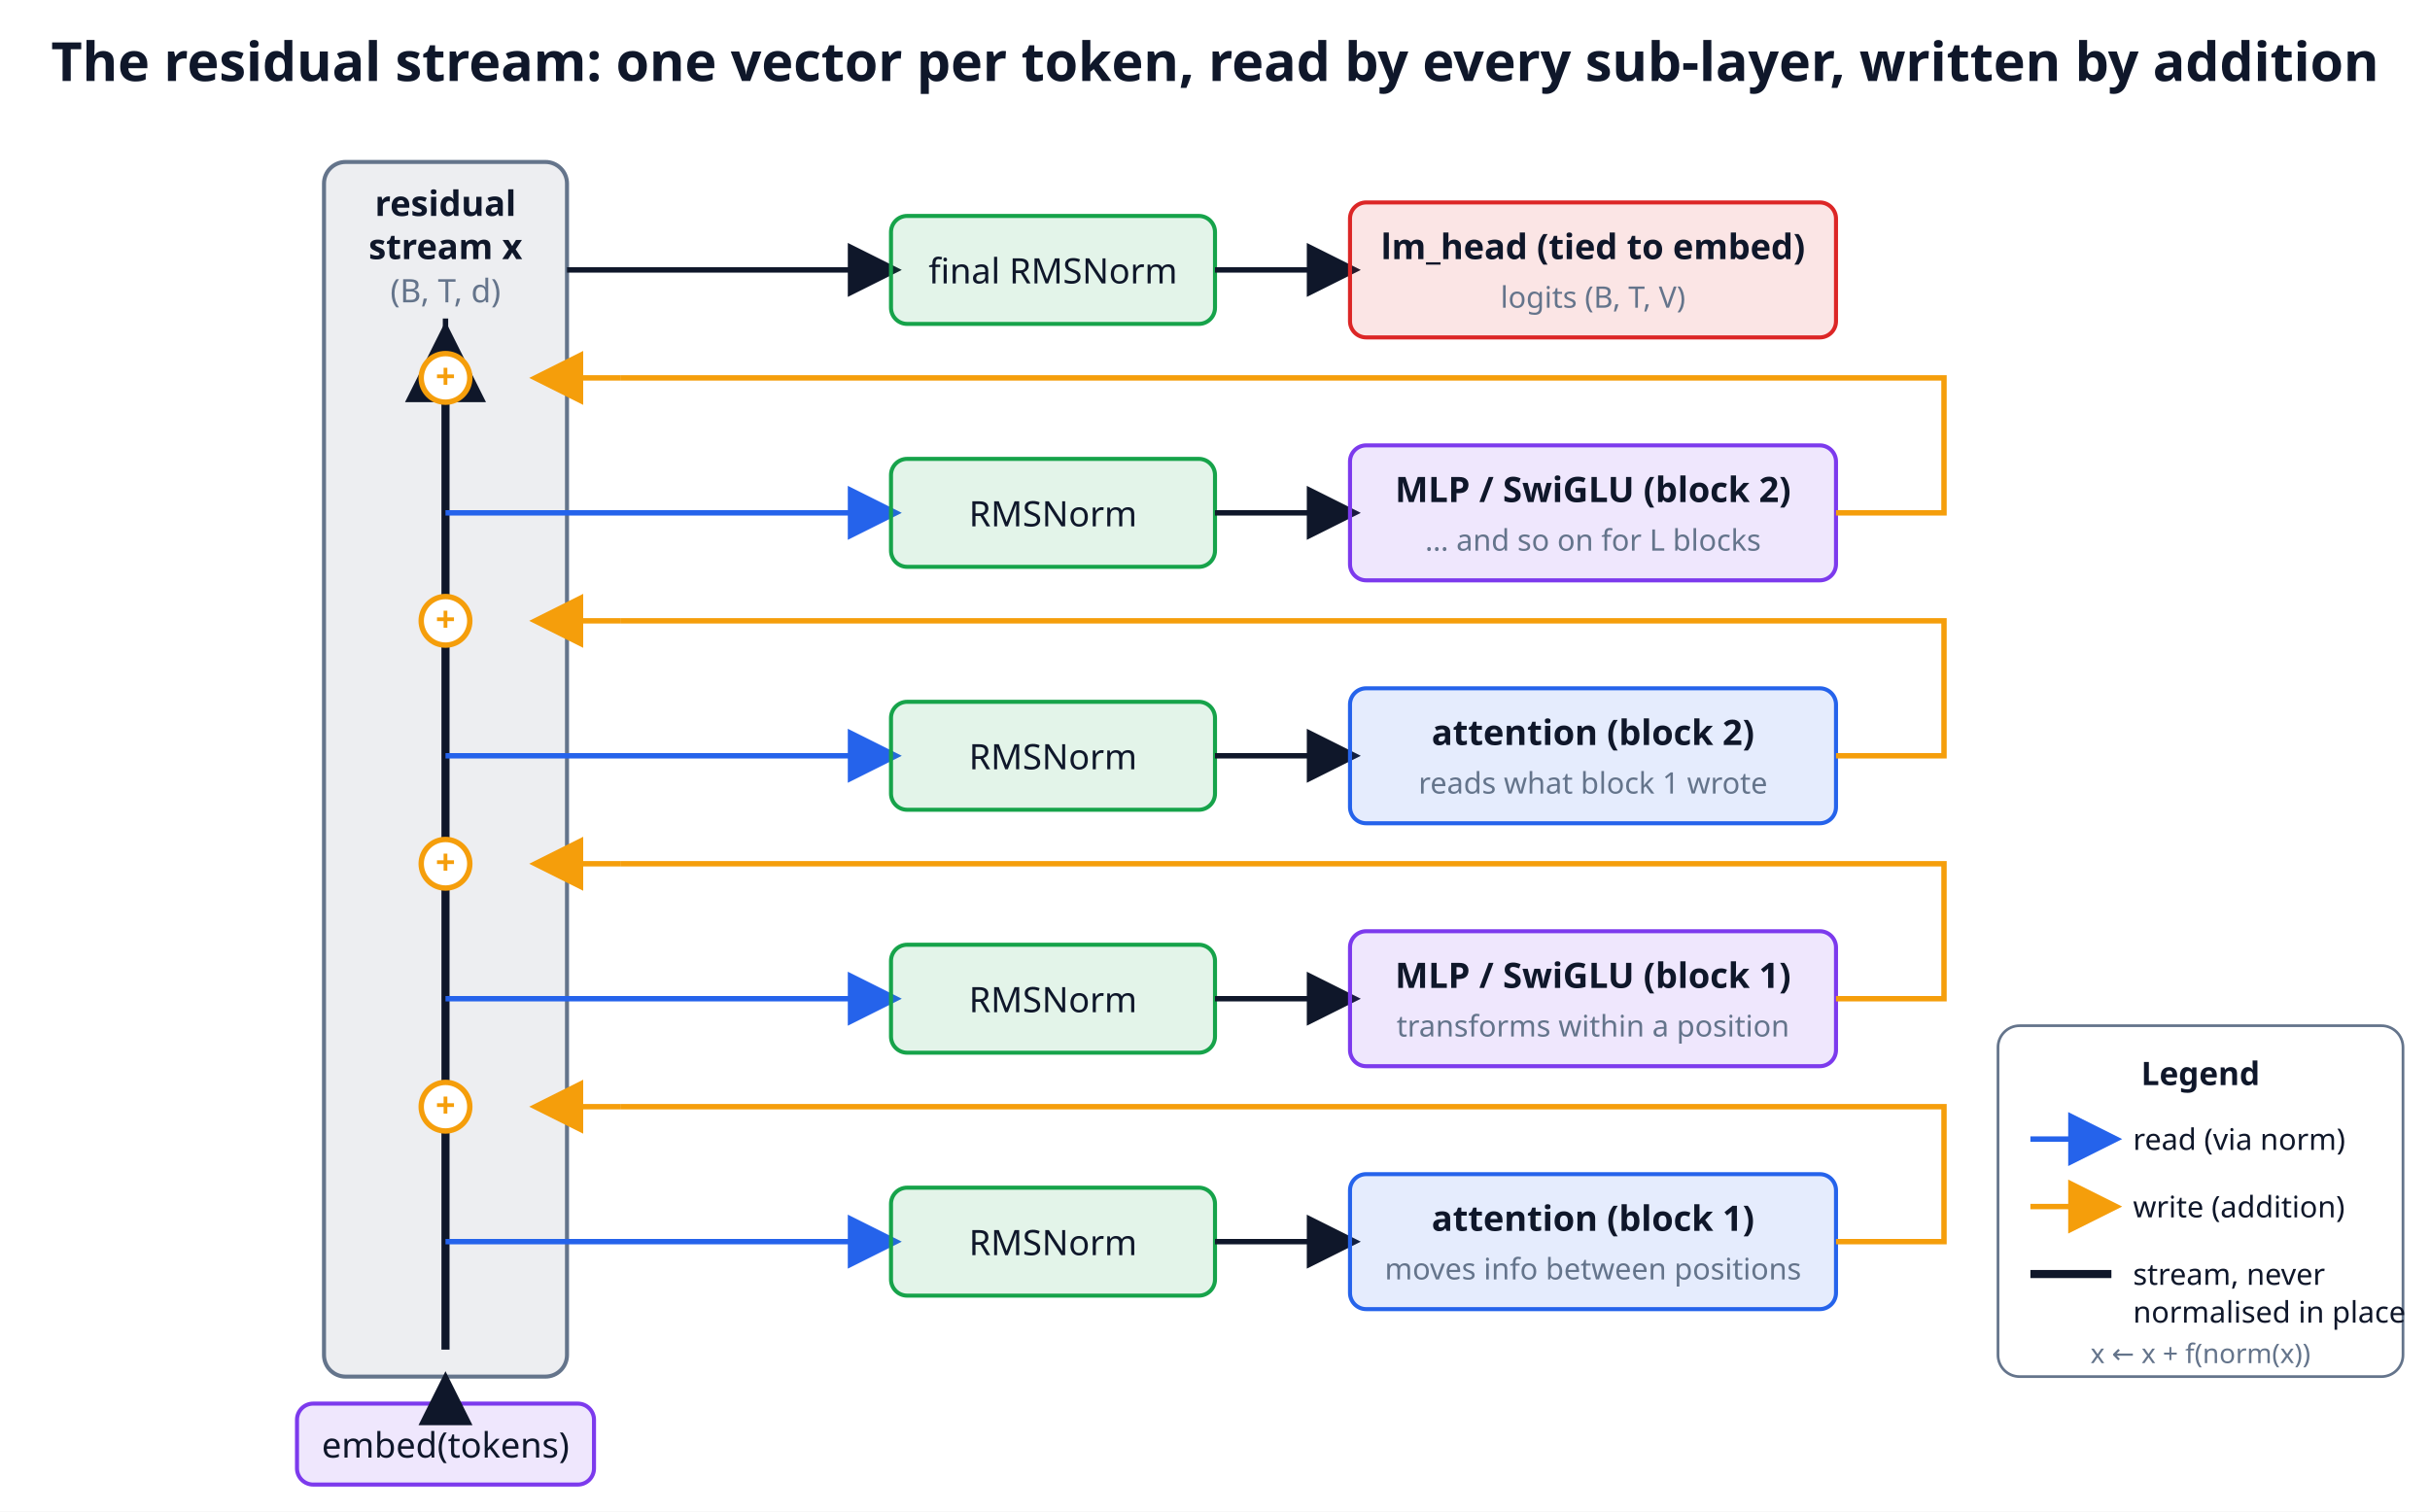
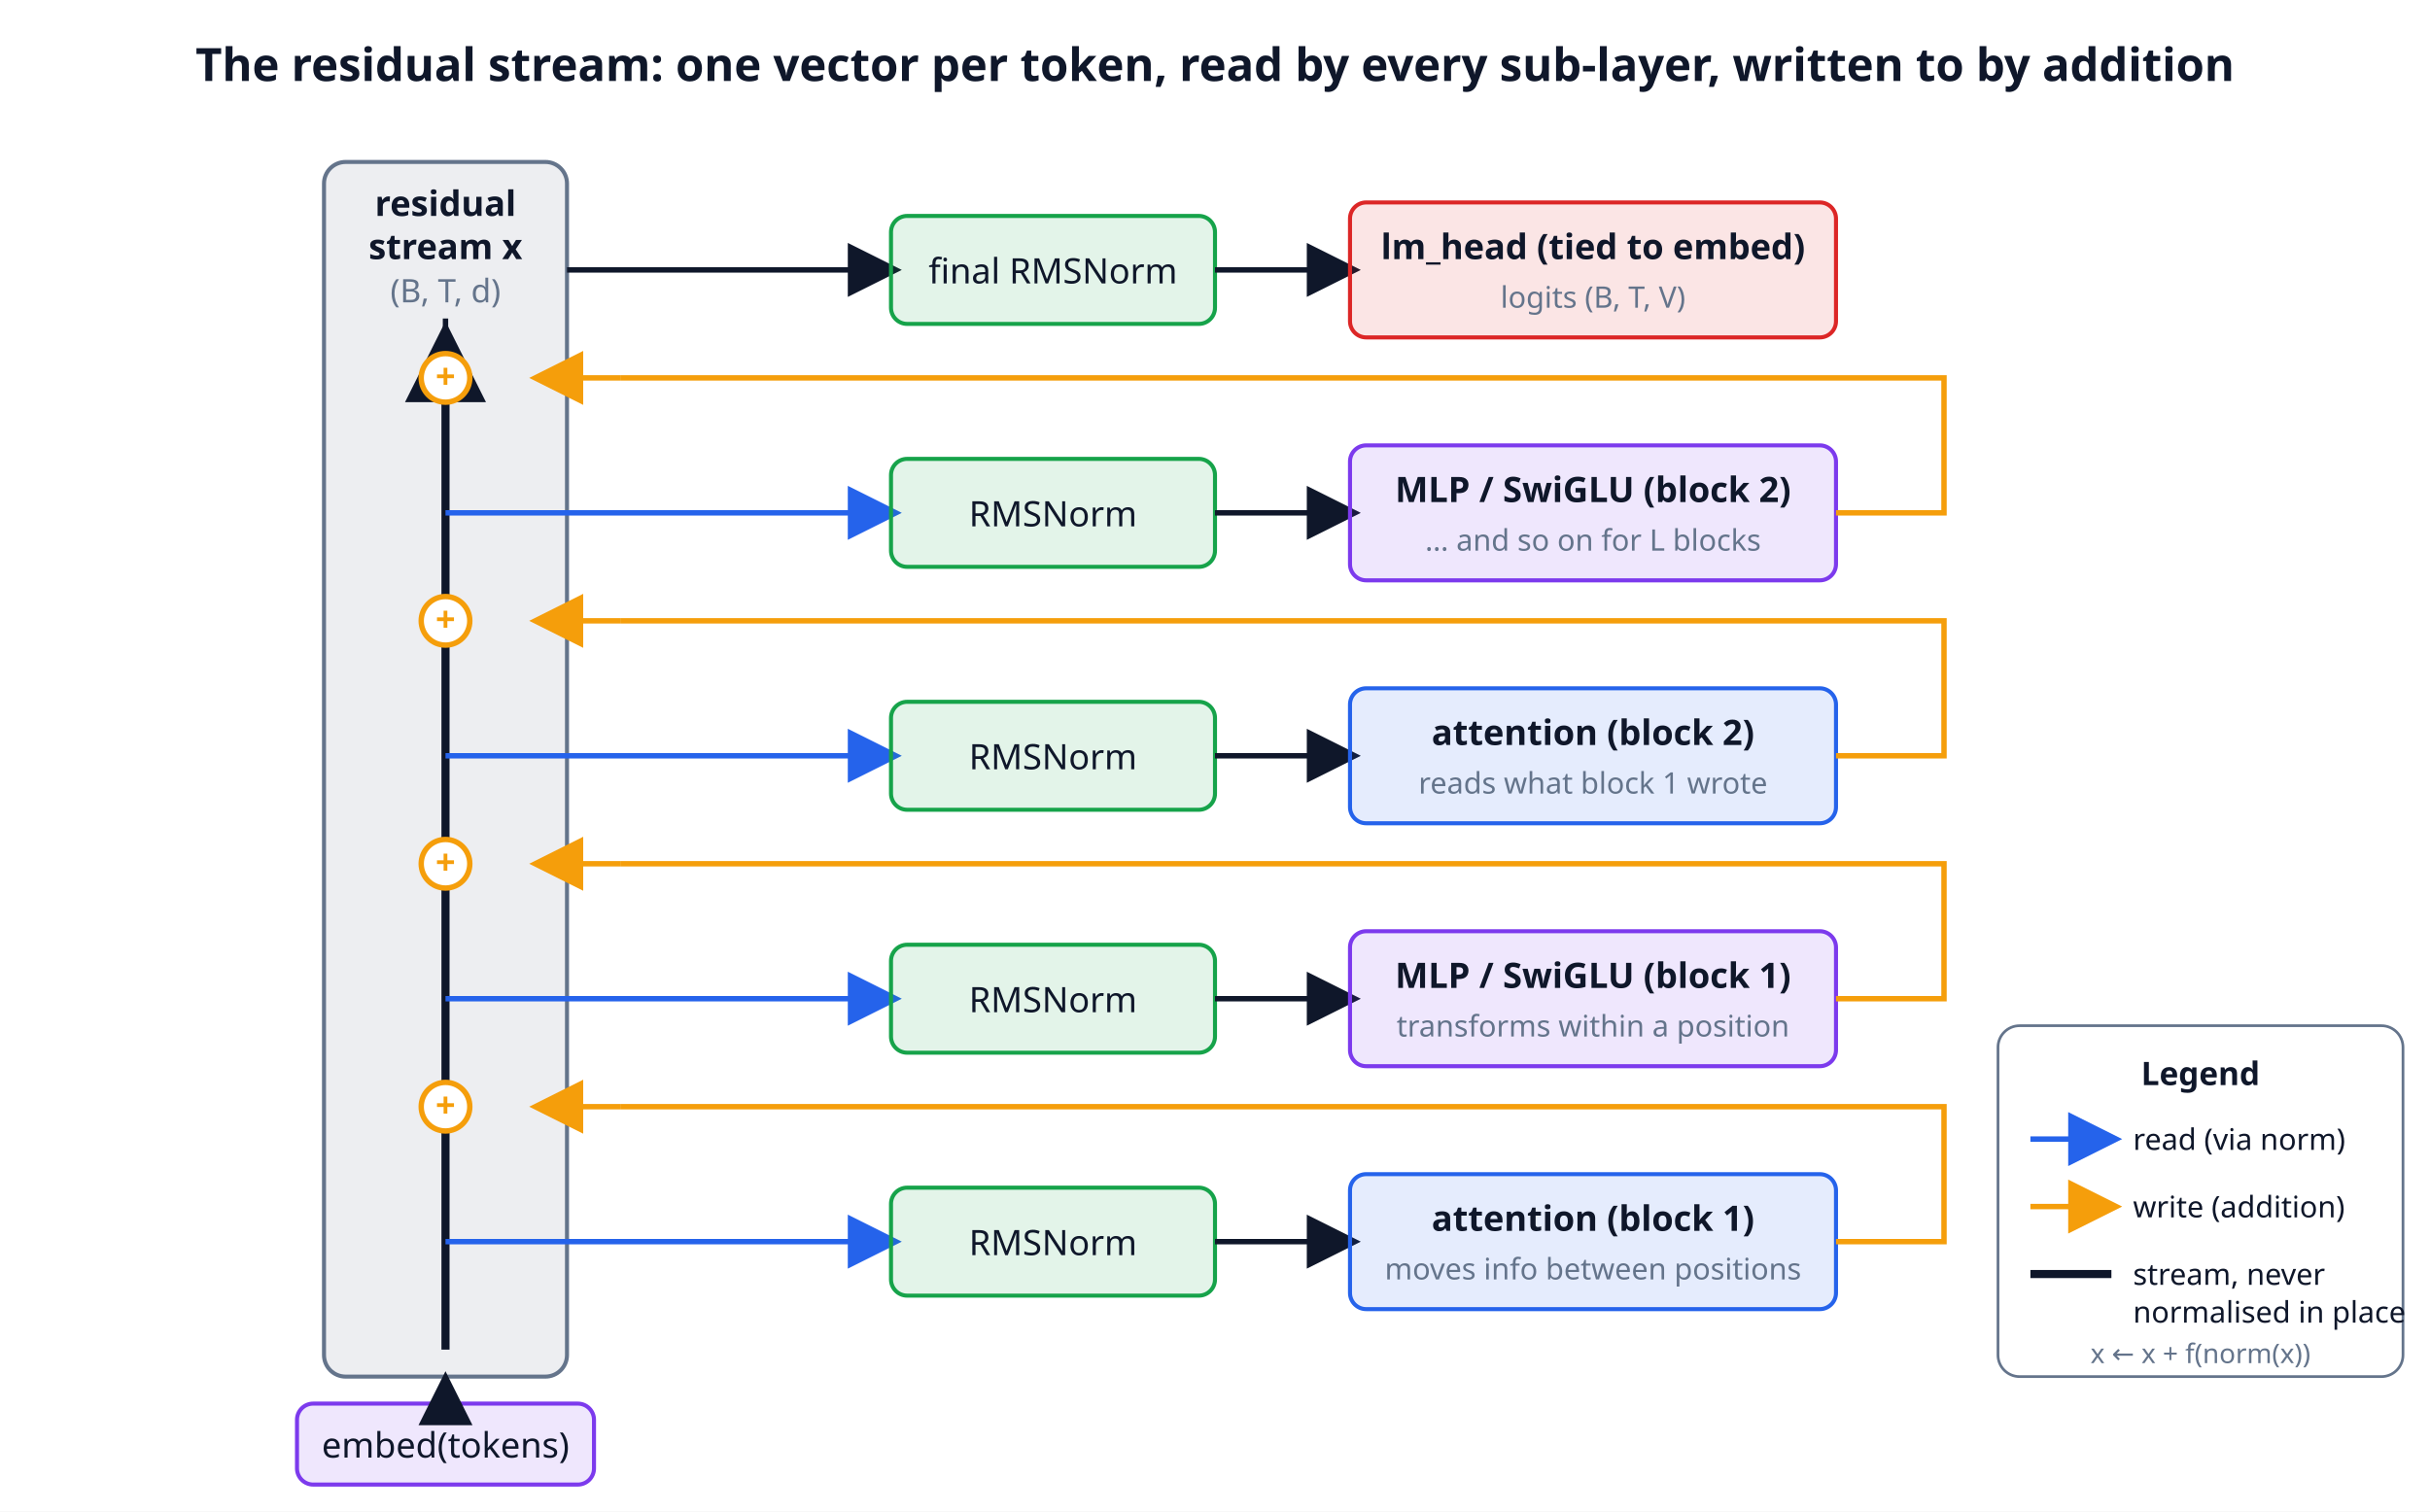
<svg xmlns="http://www.w3.org/2000/svg" width="900" height="560" viewBox="0 0 900 560" font-family="system-ui, sans-serif">
  <rect width="900" height="560" fill="#ffffff" />
  <defs>
    <marker id="arr" markerWidth="10" markerHeight="10" refX="8" refY="5" orient="auto" markerUnits="strokeWidth">
      <path d="M0,0 L10,5 L0,10 z" fill="#0f172a" />
    </marker>
    <marker id="arrB" markerWidth="10" markerHeight="10" refX="8" refY="5" orient="auto" markerUnits="strokeWidth">
      <path d="M0,0 L10,5 L0,10 z" fill="#2563eb" />
    </marker>
    <marker id="arrO" markerWidth="10" markerHeight="10" refX="8" refY="5" orient="auto" markerUnits="strokeWidth">
      <path d="M0,0 L10,5 L0,10 z" fill="#f59e0b" />
    </marker>
  </defs>
-   <text x="450" y="30" text-anchor="middle" font-size="20" font-weight="600" fill="#0f172a">The residual stream: one vector per token, read by every sub-layer, written by addition</text>
+   <text x="450" y="30" text-anchor="middle" font-size="17" font-weight="600" fill="#0f172a">The residual stream: one vector per token, read by every sub-layer, written to by addition</text>
  <rect x="120" y="60" width="90" height="450" rx="8" fill="#64748b" fill-opacity="0.12" stroke="#64748b" stroke-width="1.5" />
  <text x="165" y="80" text-anchor="middle" font-size="13" font-weight="600" fill="#0f172a">residual</text>
  <text x="165" y="96" text-anchor="middle" font-size="13" font-weight="600" fill="#0f172a">stream x</text>
  <text x="165" y="112" text-anchor="middle" font-size="12" fill="#64748b">(B, T, d)</text>
  <rect x="110" y="520" width="110" height="30" rx="6" fill="#7c3aed" fill-opacity="0.12" stroke="#7c3aed" stroke-width="1.5" />
  <text x="165" y="540" text-anchor="middle" font-size="13" fill="#0f172a">embed(tokens)</text>
  <line x1="165" y1="520" x2="165" y2="512" stroke="#0f172a" stroke-width="2" marker-end="url(#arr)" />
  <line x1="165" y1="500" x2="165" y2="125" stroke="#0f172a" stroke-width="3" marker-end="url(#arr)" />
  <rect x="100" y="38" width="0" height="0" />
  <g>
    <line x1="165" y1="460" x2="330" y2="460" stroke="#2563eb" stroke-width="2" marker-end="url(#arrB)" />
    <rect x="330" y="440" width="120" height="40" rx="6" fill="#16a34a" fill-opacity="0.12" stroke="#16a34a" stroke-width="1.5" />
    <text x="390" y="465" text-anchor="middle" font-size="13" fill="#0f172a">RMSNorm</text>
    <line x1="450" y1="460" x2="500" y2="460" stroke="#0f172a" stroke-width="2" marker-end="url(#arr)" />
    <rect x="500" y="435" width="180" height="50" rx="6" fill="#2563eb" fill-opacity="0.12" stroke="#2563eb" stroke-width="1.5" />
    <text x="590" y="456" text-anchor="middle" font-size="13" font-weight="600" fill="#0f172a">attention (block 1)</text>
    <text x="590" y="474" text-anchor="middle" font-size="11" fill="#64748b">moves info between positions</text>
    <path d="M680,460 L720,460 L720,410 L230,410" fill="none" stroke="#f59e0b" stroke-width="2" />
    <line x1="230" y1="410" x2="200" y2="410" stroke="#f59e0b" stroke-width="2" marker-end="url(#arrO)" />
    <circle cx="165" cy="410" r="9" fill="#ffffff" stroke="#f59e0b" stroke-width="2" />
    <text x="165" y="414" text-anchor="middle" font-size="13" font-weight="700" fill="#f59e0b">+</text>
  </g>
  <g>
    <line x1="165" y1="370" x2="330" y2="370" stroke="#2563eb" stroke-width="2" marker-end="url(#arrB)" />
    <rect x="330" y="350" width="120" height="40" rx="6" fill="#16a34a" fill-opacity="0.12" stroke="#16a34a" stroke-width="1.5" />
    <text x="390" y="375" text-anchor="middle" font-size="13" fill="#0f172a">RMSNorm</text>
    <line x1="450" y1="370" x2="500" y2="370" stroke="#0f172a" stroke-width="2" marker-end="url(#arr)" />
    <rect x="500" y="345" width="180" height="50" rx="6" fill="#7c3aed" fill-opacity="0.12" stroke="#7c3aed" stroke-width="1.5" />
    <text x="590" y="366" text-anchor="middle" font-size="13" font-weight="600" fill="#0f172a">MLP / SwiGLU (block 1)</text>
    <text x="590" y="384" text-anchor="middle" font-size="11" fill="#64748b">transforms within a position</text>
    <path d="M680,370 L720,370 L720,320 L230,320" fill="none" stroke="#f59e0b" stroke-width="2" />
    <line x1="230" y1="320" x2="200" y2="320" stroke="#f59e0b" stroke-width="2" marker-end="url(#arrO)" />
    <circle cx="165" cy="320" r="9" fill="#ffffff" stroke="#f59e0b" stroke-width="2" />
    <text x="165" y="324" text-anchor="middle" font-size="13" font-weight="700" fill="#f59e0b">+</text>
  </g>
  <g>
    <line x1="165" y1="280" x2="330" y2="280" stroke="#2563eb" stroke-width="2" marker-end="url(#arrB)" />
    <rect x="330" y="260" width="120" height="40" rx="6" fill="#16a34a" fill-opacity="0.12" stroke="#16a34a" stroke-width="1.5" />
    <text x="390" y="285" text-anchor="middle" font-size="13" fill="#0f172a">RMSNorm</text>
    <line x1="450" y1="280" x2="500" y2="280" stroke="#0f172a" stroke-width="2" marker-end="url(#arr)" />
    <rect x="500" y="255" width="180" height="50" rx="6" fill="#2563eb" fill-opacity="0.12" stroke="#2563eb" stroke-width="1.5" />
    <text x="590" y="276" text-anchor="middle" font-size="13" font-weight="600" fill="#0f172a">attention (block 2)</text>
    <text x="590" y="294" text-anchor="middle" font-size="11" fill="#64748b">reads what block 1 wrote</text>
    <path d="M680,280 L720,280 L720,230 L230,230" fill="none" stroke="#f59e0b" stroke-width="2" />
    <line x1="230" y1="230" x2="200" y2="230" stroke="#f59e0b" stroke-width="2" marker-end="url(#arrO)" />
    <circle cx="165" cy="230" r="9" fill="#ffffff" stroke="#f59e0b" stroke-width="2" />
    <text x="165" y="234" text-anchor="middle" font-size="13" font-weight="700" fill="#f59e0b">+</text>
  </g>
  <g>
    <line x1="165" y1="190" x2="330" y2="190" stroke="#2563eb" stroke-width="2" marker-end="url(#arrB)" />
    <rect x="330" y="170" width="120" height="40" rx="6" fill="#16a34a" fill-opacity="0.12" stroke="#16a34a" stroke-width="1.5" />
    <text x="390" y="195" text-anchor="middle" font-size="13" fill="#0f172a">RMSNorm</text>
    <line x1="450" y1="190" x2="500" y2="190" stroke="#0f172a" stroke-width="2" marker-end="url(#arr)" />
    <rect x="500" y="165" width="180" height="50" rx="6" fill="#7c3aed" fill-opacity="0.12" stroke="#7c3aed" stroke-width="1.5" />
    <text x="590" y="186" text-anchor="middle" font-size="13" font-weight="600" fill="#0f172a">MLP / SwiGLU (block 2)</text>
    <text x="590" y="204" text-anchor="middle" font-size="11" fill="#64748b">… and so on for L blocks</text>
    <path d="M680,190 L720,190 L720,140 L230,140" fill="none" stroke="#f59e0b" stroke-width="2" />
    <line x1="230" y1="140" x2="200" y2="140" stroke="#f59e0b" stroke-width="2" marker-end="url(#arrO)" />
    <circle cx="165" cy="140" r="9" fill="#ffffff" stroke="#f59e0b" stroke-width="2" />
    <text x="165" y="144" text-anchor="middle" font-size="13" font-weight="700" fill="#f59e0b">+</text>
  </g>
  <path d="M165,125 L165,118" fill="none" stroke="#0f172a" stroke-width="2" />
  <line x1="210" y1="100" x2="330" y2="100" stroke="#0f172a" stroke-width="2" marker-end="url(#arr)" />
  <rect x="330" y="80" width="120" height="40" rx="6" fill="#16a34a" fill-opacity="0.12" stroke="#16a34a" stroke-width="1.5" />
  <text x="390" y="105" text-anchor="middle" font-size="13" fill="#0f172a">final RMSNorm</text>
  <line x1="450" y1="100" x2="500" y2="100" stroke="#0f172a" stroke-width="2" marker-end="url(#arr)" />
  <rect x="500" y="75" width="180" height="50" rx="6" fill="#dc2626" fill-opacity="0.12" stroke="#dc2626" stroke-width="1.5" />
  <text x="590" y="96" text-anchor="middle" font-size="13" font-weight="600" fill="#0f172a">lm_head (tied to embed)</text>
  <text x="590" y="114" text-anchor="middle" font-size="11" fill="#64748b">logits (B, T, V)</text>
  <rect x="740" y="380" width="150" height="130" rx="8" fill="#ffffff" stroke="#64748b" stroke-width="1" />
  <text x="815" y="402" text-anchor="middle" font-size="12" font-weight="600" fill="#0f172a">Legend</text>
  <line x1="752" y1="422" x2="782" y2="422" stroke="#2563eb" stroke-width="2" marker-end="url(#arrB)" />
  <text x="790" y="426" font-size="11" fill="#0f172a">read (via norm)</text>
  <line x1="752" y1="447" x2="782" y2="447" stroke="#f59e0b" stroke-width="2" marker-end="url(#arrO)" />
  <text x="790" y="451" font-size="11" fill="#0f172a">write (addition)</text>
  <line x1="752" y1="472" x2="782" y2="472" stroke="#0f172a" stroke-width="3" />
  <text x="790" y="476" font-size="11" fill="#0f172a">stream, never</text>
  <text x="790" y="490" font-size="11" fill="#0f172a">normalised in place</text>
  <text x="815" y="505" text-anchor="middle" font-size="10" fill="#64748b">x ← x + f(norm(x))</text>
</svg>
